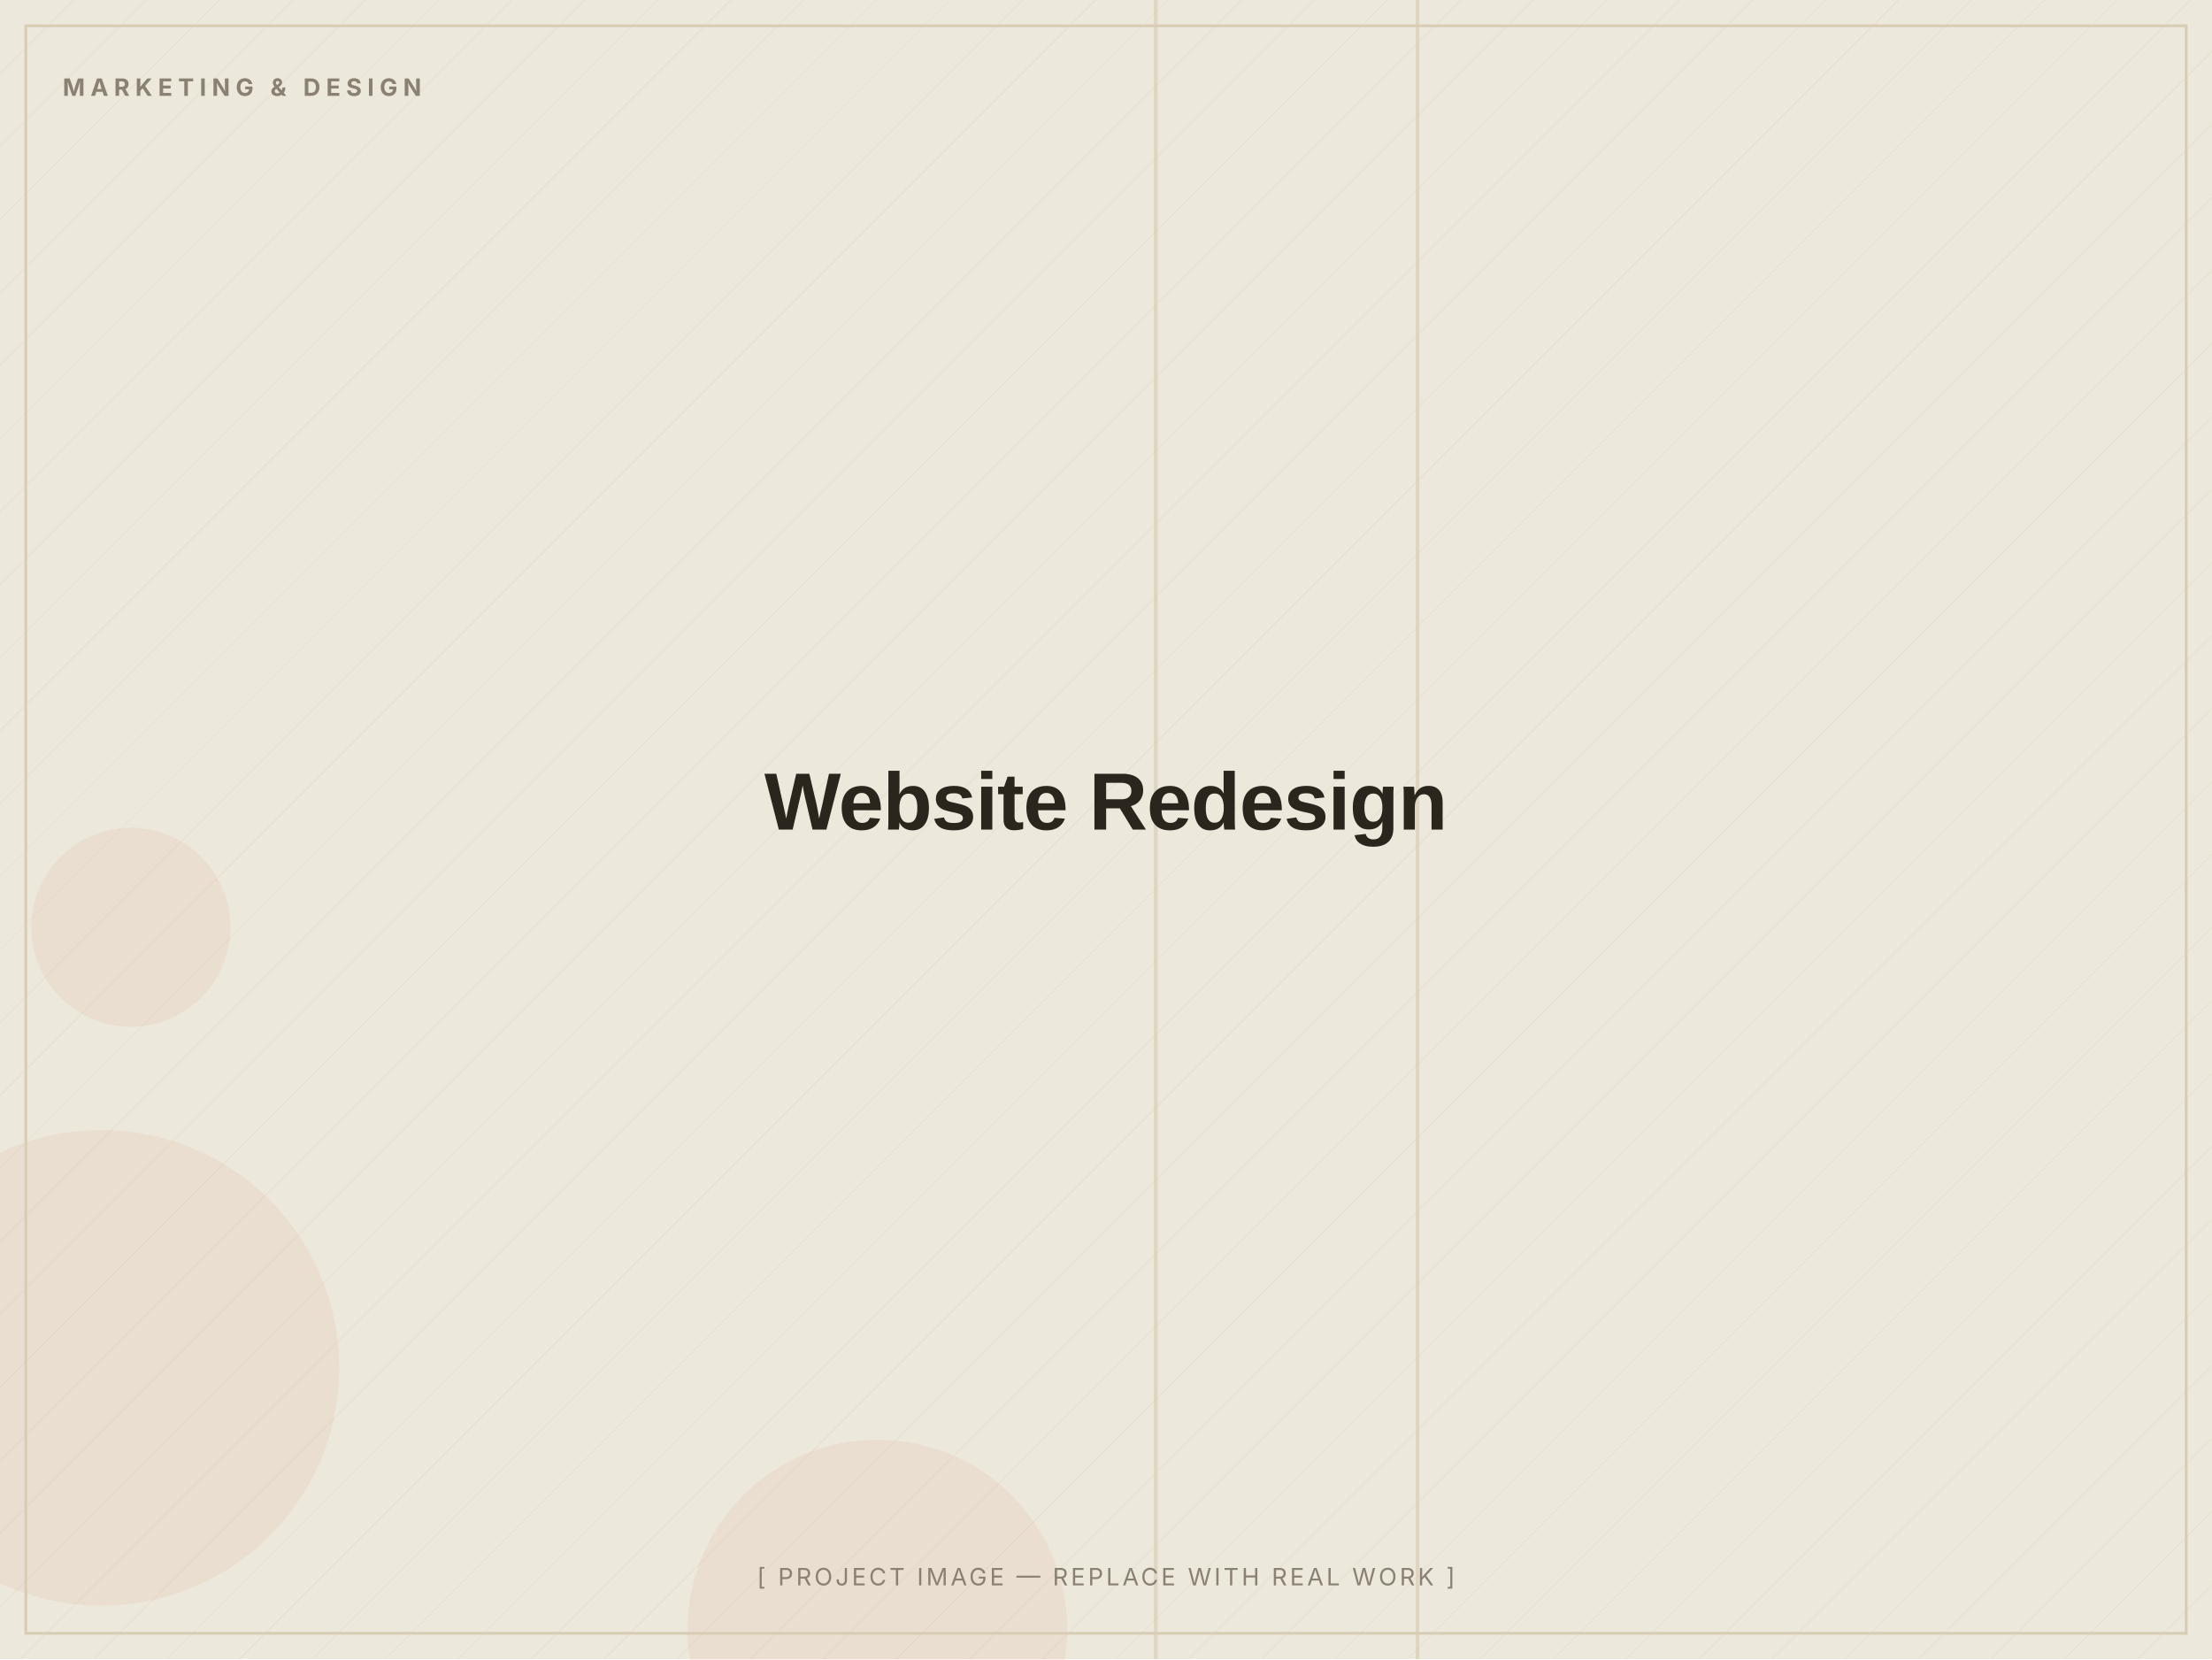
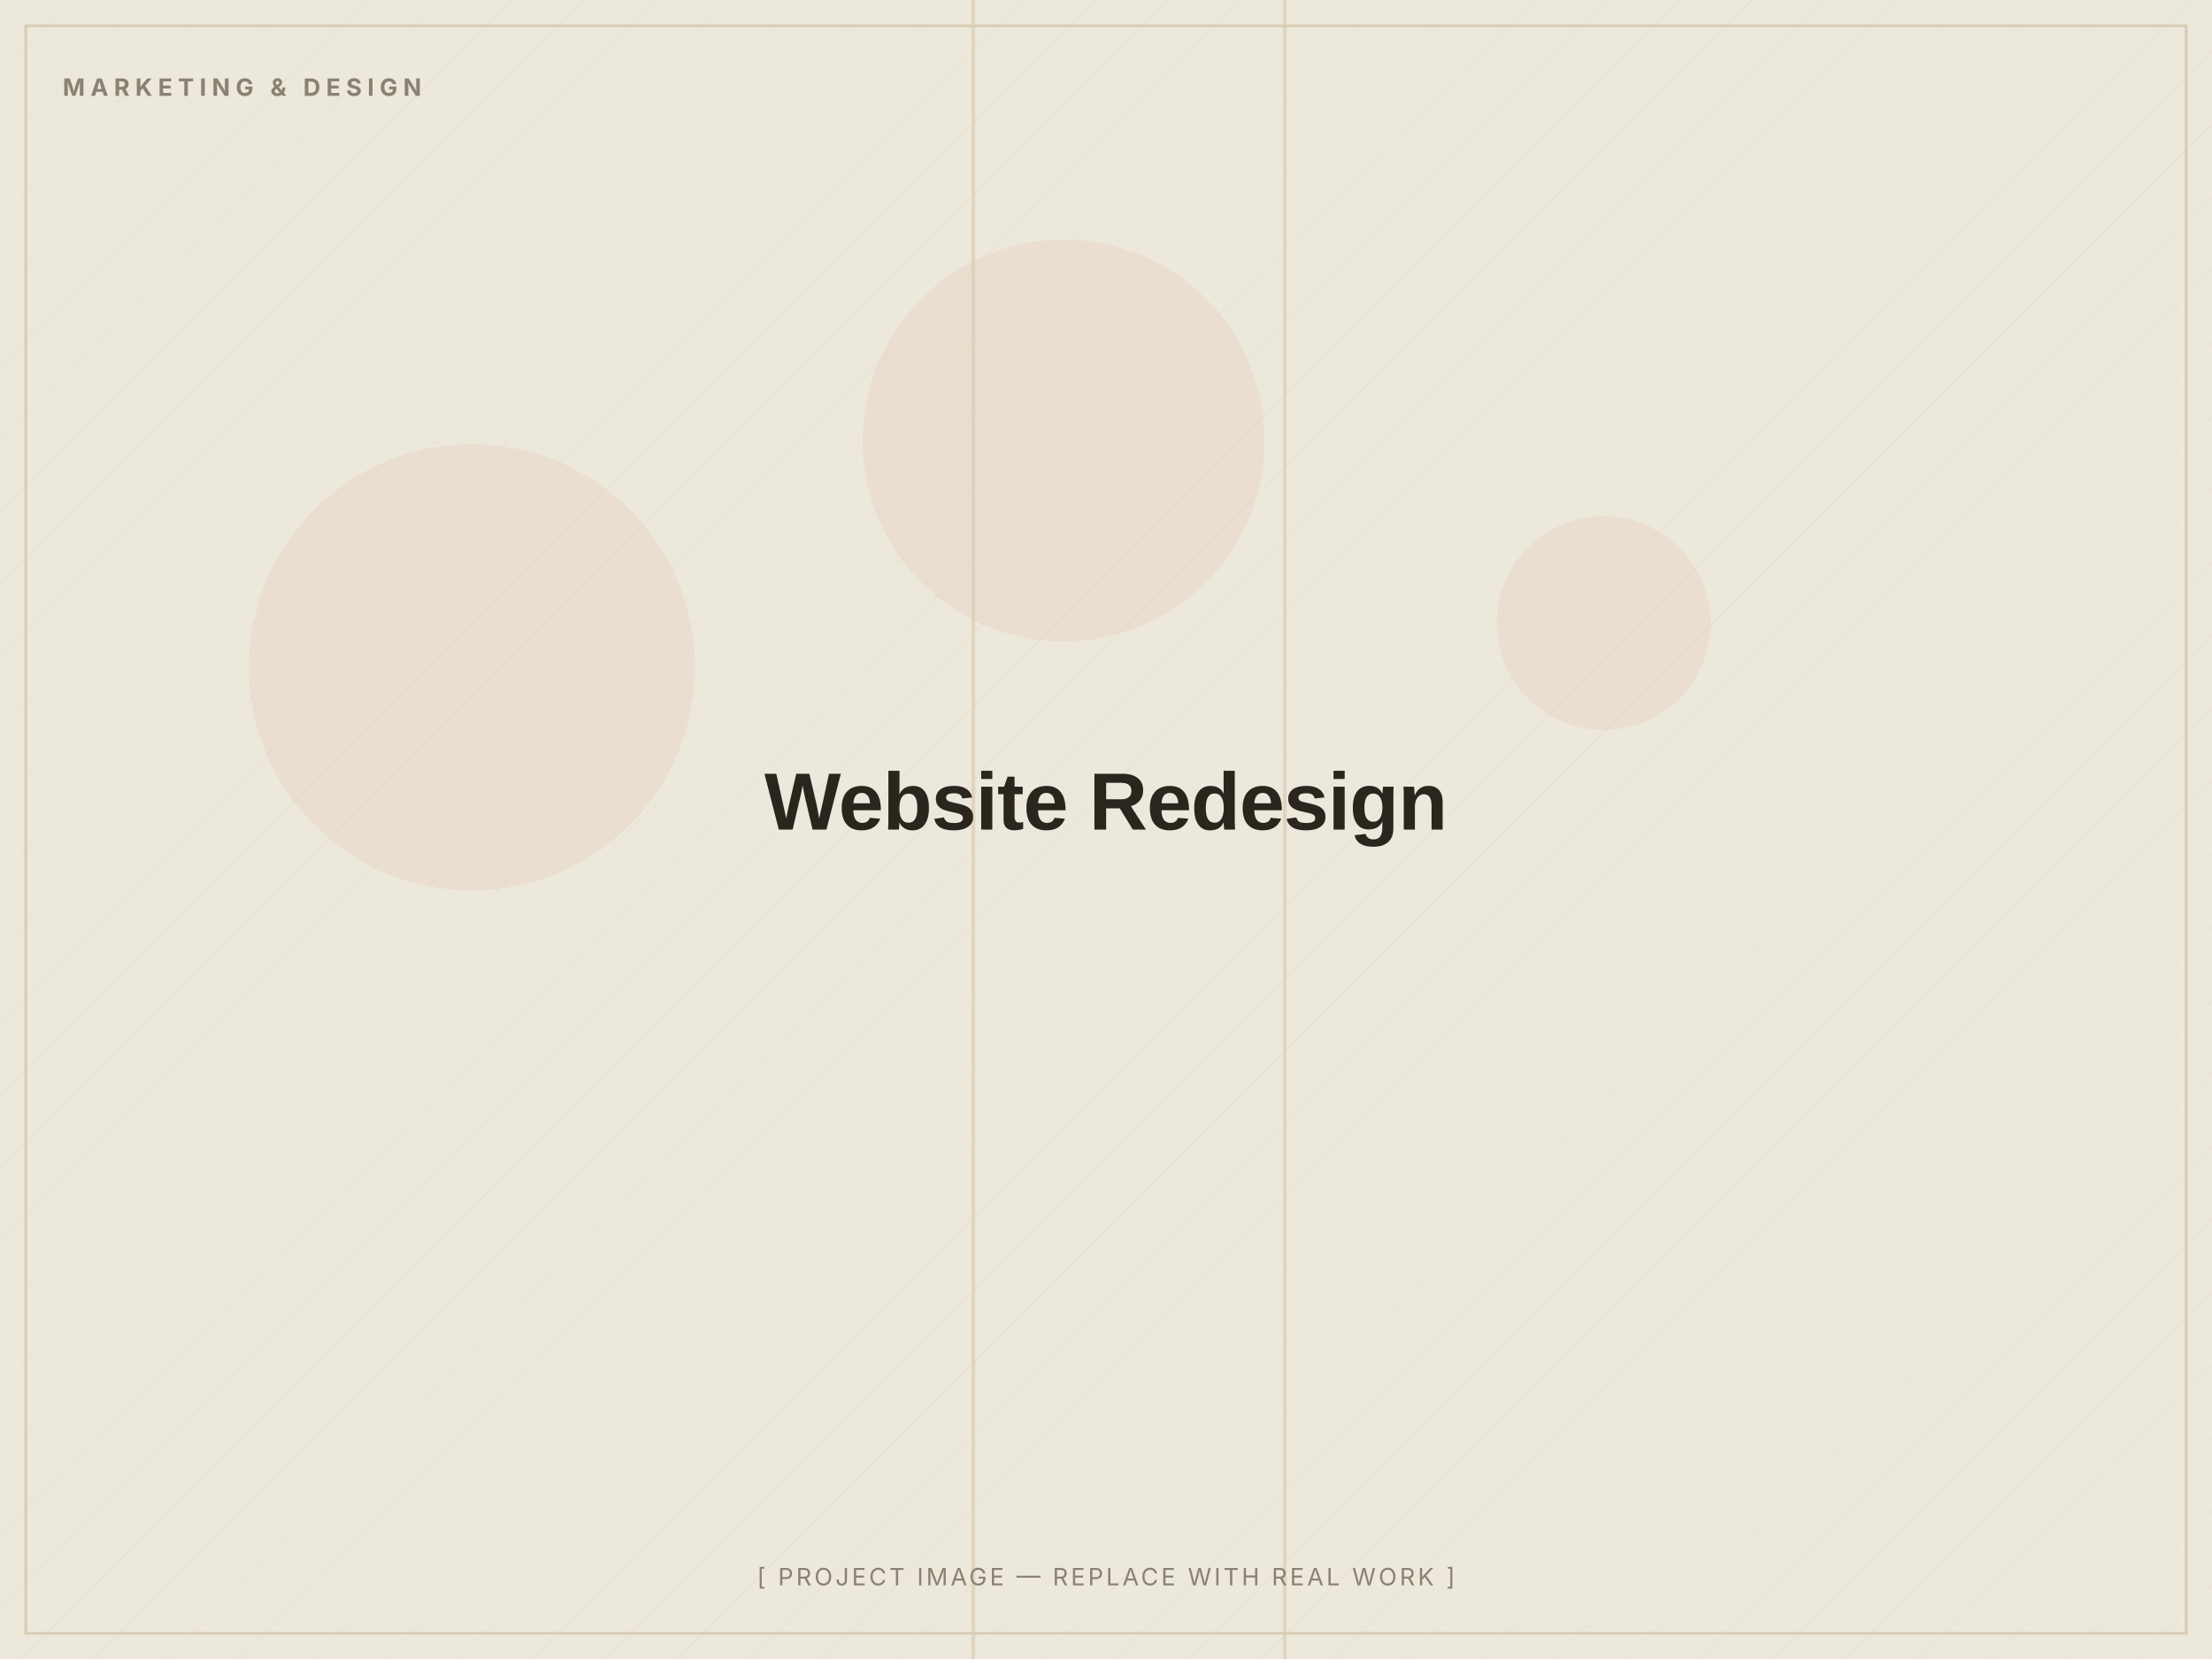
<svg xmlns="http://www.w3.org/2000/svg" width="1200" height="900" viewBox="0 0 1200 900" role="img" aria-label="Website Redesign — placeholder image">
  <defs>
    <pattern id="d" width="28" height="28" patternUnits="userSpaceOnUse" patternTransform="rotate(45)">
      <line x1="0" y1="0" x2="0" y2="28" stroke="#D8CDB4" stroke-width="1" opacity="0.5" />
    </pattern>
  </defs>
  <rect width="1200" height="900" fill="#EDE8DC" />
  <rect width="1200" height="900" fill="url(#d)" opacity="0.55" />
-   <circle cx="476" cy="884" r="103" fill="#C2410C" opacity="0.06" />
-   <circle cx="71" cy="503" r="54" fill="#C2410C" opacity="0.06" />
-   <circle cx="55" cy="742" r="129" fill="#C2410C" opacity="0.06" />
-   <rect x="626" y="0" width="2" height="900" fill="#D8CDB4" opacity="0.7" />
-   <rect x="768" y="0" width="2" height="900" fill="#D8CDB4" opacity="0.7" />
+   <circle cx="256" cy="362" r="121" fill="#C2410C" opacity="0.06" />
+   <circle cx="577" cy="239" r="109" fill="#C2410C" opacity="0.06" />
+   <circle cx="870" cy="338" r="58" fill="#C2410C" opacity="0.06" />
+   <rect x="527" y="0" width="2" height="900" fill="#D8CDB4" opacity="0.7" />
+   <rect x="696" y="0" width="2" height="900" fill="#D8CDB4" opacity="0.7" />
  <rect x="14" y="14" width="1172" height="872" fill="none" stroke="#D8CDB4" stroke-width="1.5" />
  <text x="34" y="52" font-family="Inter, Arial, sans-serif" font-weight="700" font-size="13" letter-spacing="3" fill="#8A8172">MARKETING &amp; DESIGN</text>
  <text x="600.0" y="450.0" text-anchor="middle" font-family="Archivo, Arial, sans-serif" font-weight="800" font-size="44" letter-spacing="-0.5" fill="#2A251D">Website Redesign</text>
  <text x="600.0" y="860" text-anchor="middle" font-family="Inter, Arial, sans-serif" font-size="13" letter-spacing="1.5" fill="#8A8172">[ PROJECT IMAGE — REPLACE WITH REAL WORK ]</text>
</svg>
